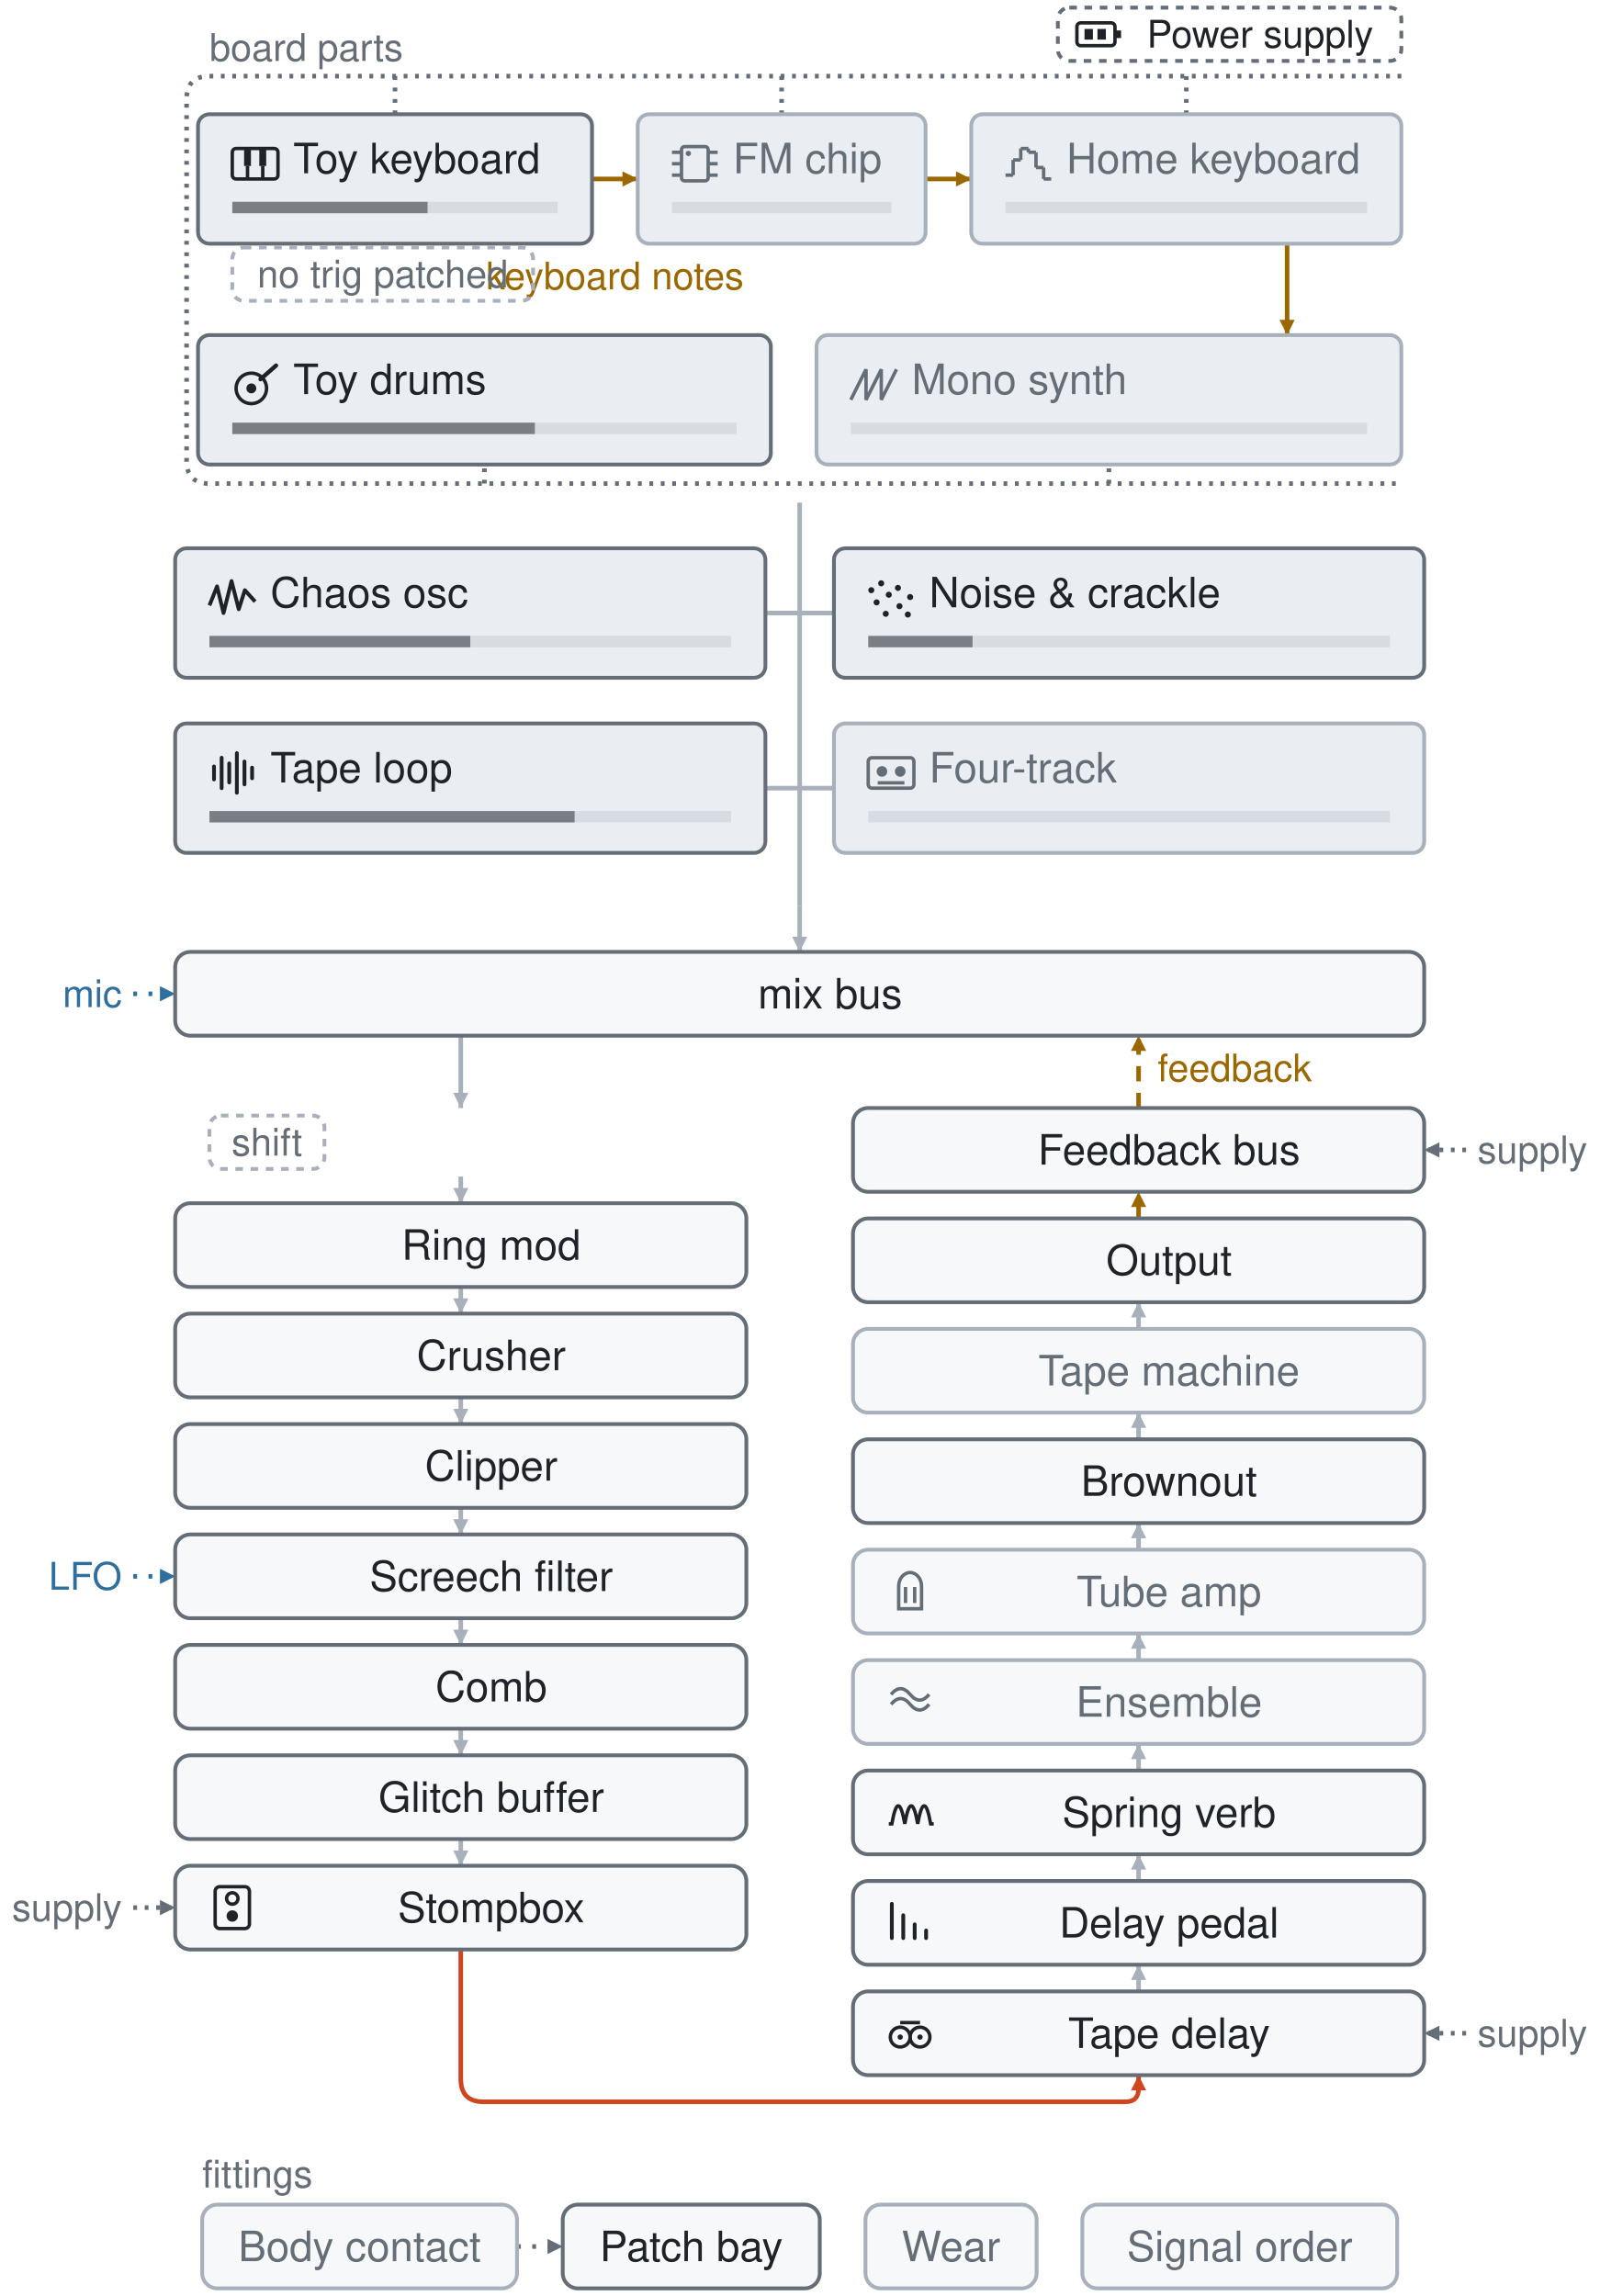
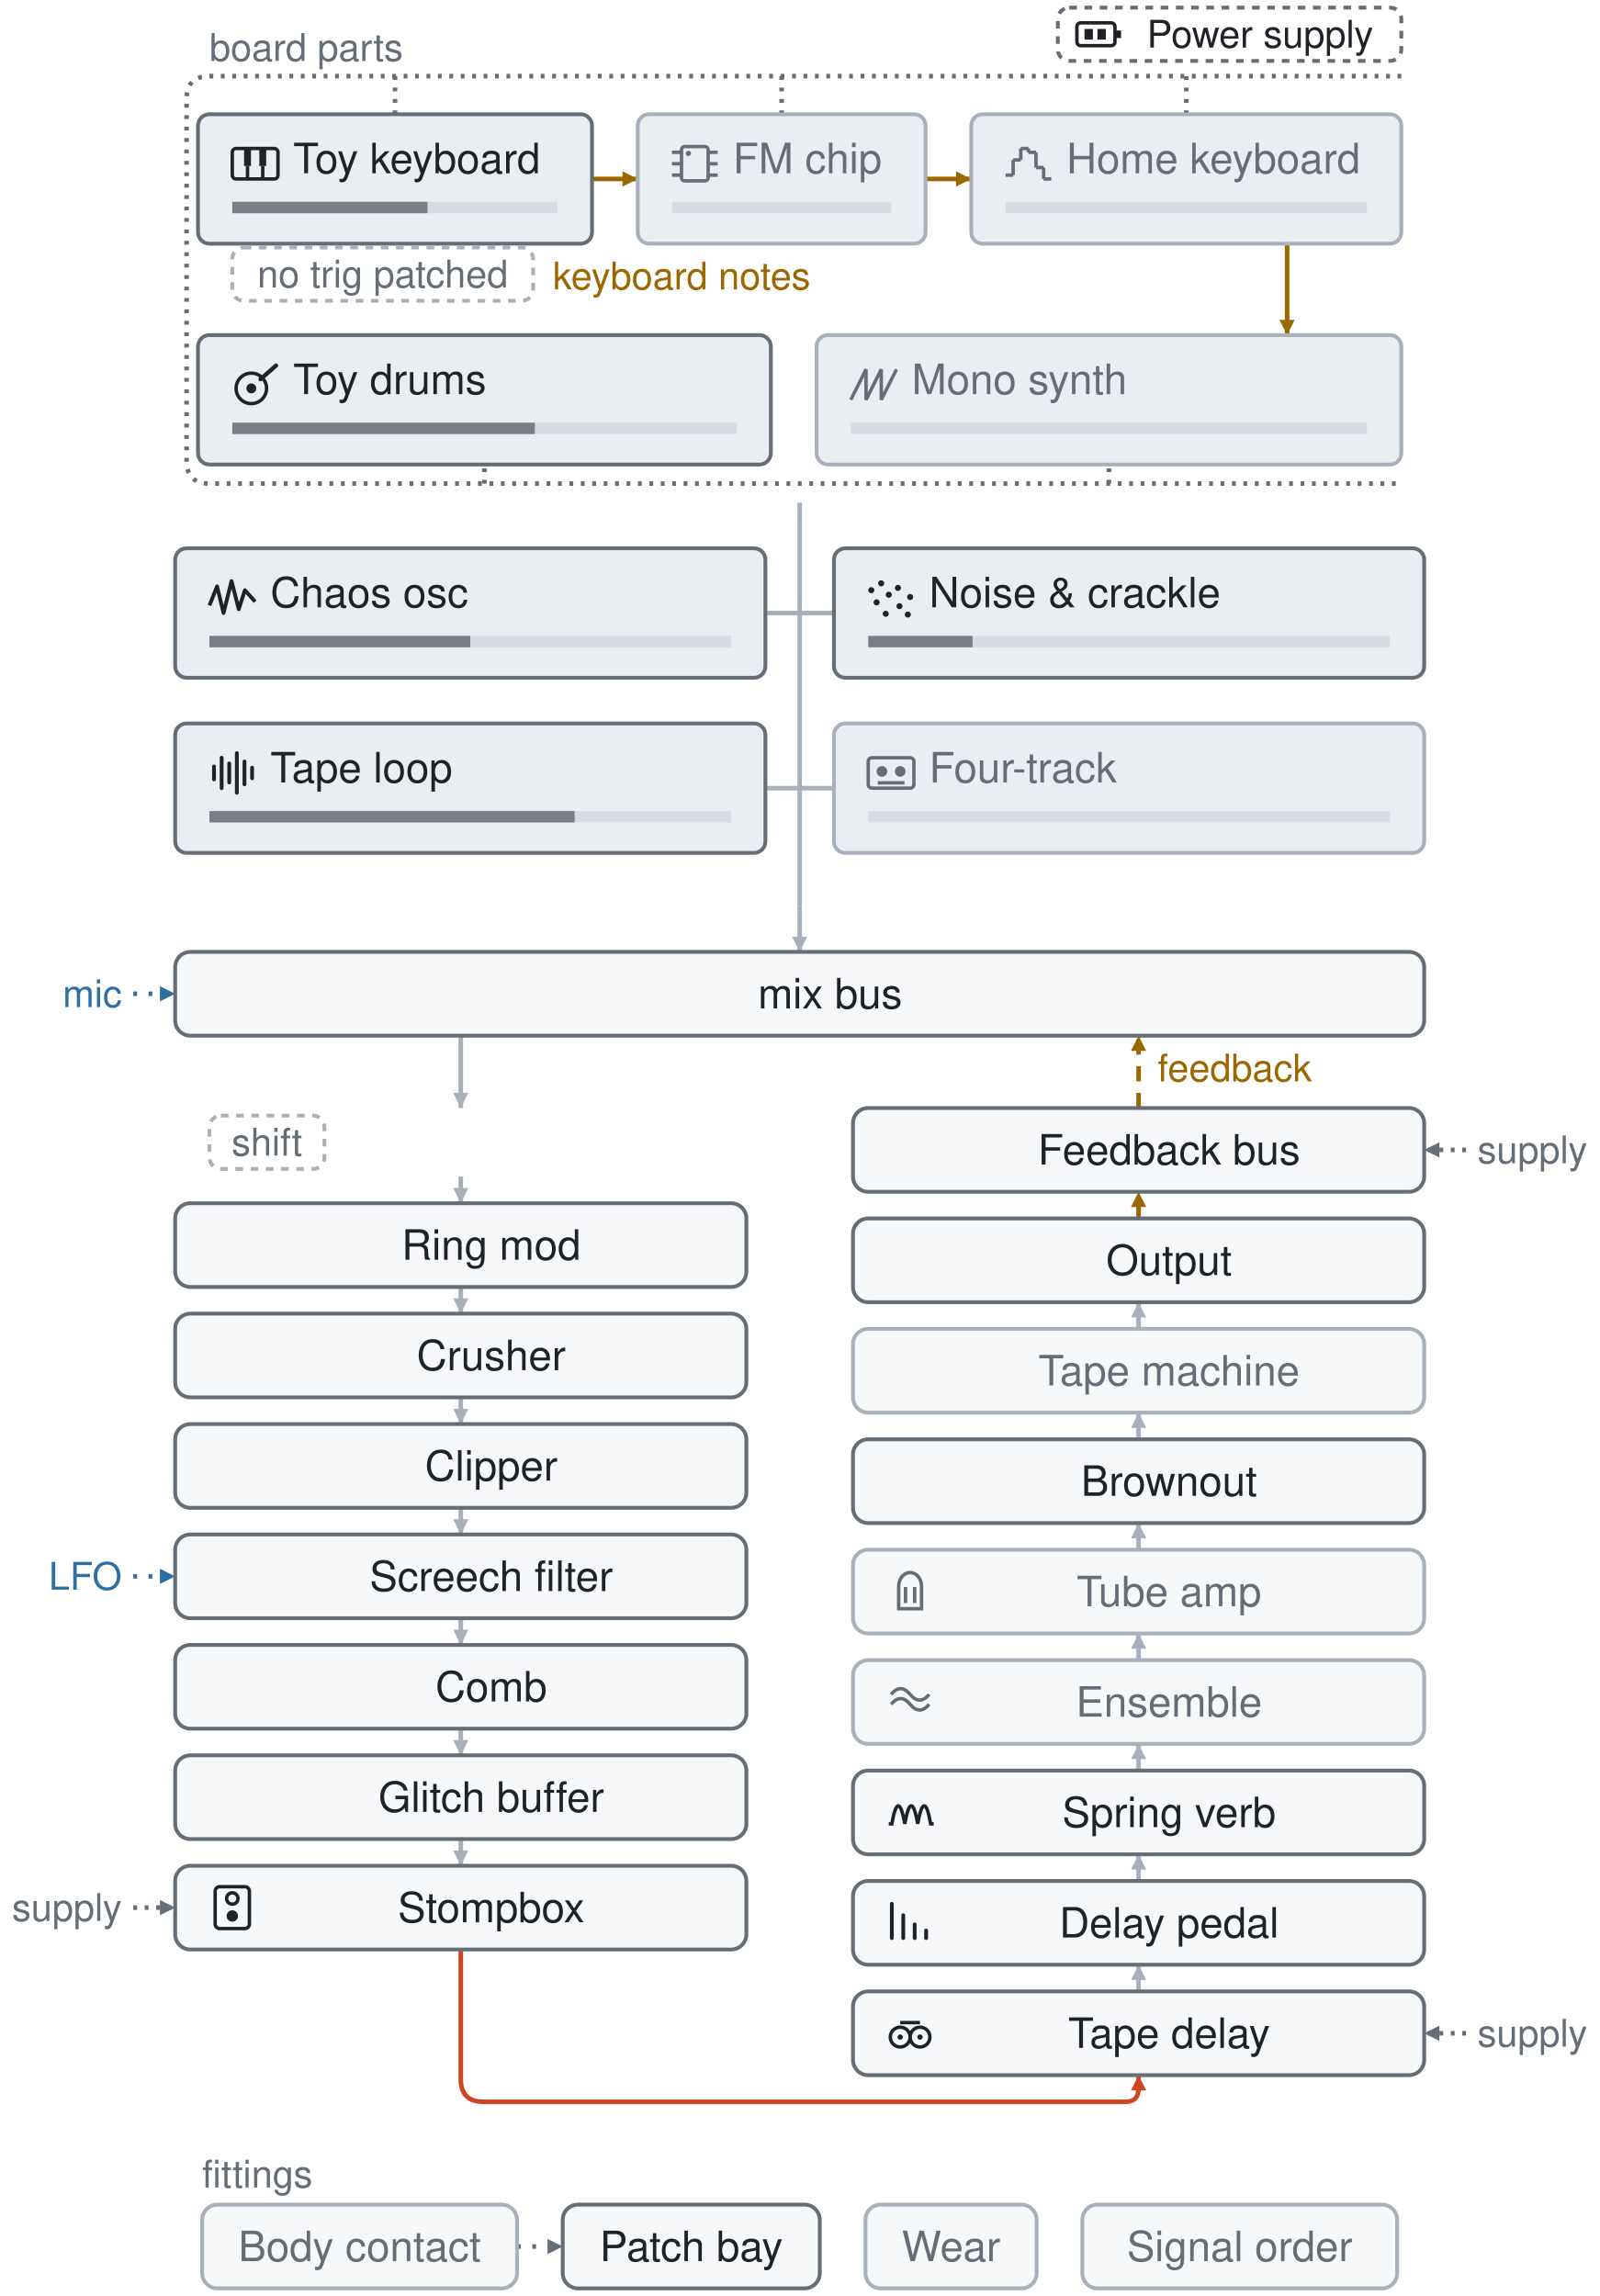
<svg xmlns="http://www.w3.org/2000/svg" viewBox="0 0 420 603" width="420" height="603" font-family="Helvetica, Arial, sans-serif">
  <g class="wire" data-wire="rail">
    <path class="line" d="M 368 20 L 55 20 Q 49 20 49 26 L 49 121 Q 49 127 55 127 L 368 127" fill="none" stroke="#656d76" stroke-width="1.2" stroke-dasharray="1 2" />
    <path class="head" d="" fill="#656d76" />
  </g>
  <g class="wire" data-wire="rail-Toy_keyboard">
    <path class="line" d="M 103.73 20 L 103.73 30" fill="none" stroke="#656d76" stroke-width="1.2" stroke-dasharray="1 2" />
    <path class="head" d="" fill="#656d76" />
  </g>
  <g class="wire" data-wire="rail-Toy_drums">
    <path class="line" d="M 127.21 127 L 127.21 122" fill="none" stroke="#656d76" stroke-width="1.2" stroke-dasharray="1 2" />
    <path class="head" d="" fill="#656d76" />
  </g>
  <g class="wire" data-wire="rail-FM_chip">
    <path class="line" d="M 205.26 20 L 205.26 30" fill="none" stroke="#656d76" stroke-width="1.2" stroke-dasharray="1 2" />
    <path class="head" d="" fill="#656d76" />
  </g>
  <g class="wire" data-wire="rail-Home_keyboard">
    <path class="line" d="M 311.53 20 L 311.53 30" fill="none" stroke="#656d76" stroke-width="1.2" stroke-dasharray="1 2" />
    <path class="head" d="" fill="#656d76" />
  </g>
  <g class="wire" data-wire="rail-Mono_synth">
    <path class="line" d="M 291.21 127 L 291.21 122" fill="none" stroke="#656d76" stroke-width="1.2" stroke-dasharray="1 2" />
    <path class="head" d="" fill="#656d76" />
  </g>
  <g class="wire" data-wire="key-line">
    <path class="line" d="M 155.47 47 L 167.47 47" fill="none" stroke="#9a6700" stroke-width="1.2" />
    <path class="head" d="M 167.47 47 L 163.47 49 L 163.47 45 Z" fill="#9a6700" />
-     <text x="161.467" y="76" fill="#9a6700" font-size="10" text-anchor="middle">keyboard notes</text>
+     <text x="179" y="76" fill="#9a6700" font-size="10" text-anchor="middle">keyboard notes</text>
  </g>
  <g class="wire" data-wire="key-line-pcm">
    <path class="line" d="M 243.06 47 L 255.06 47" fill="none" stroke="#9a6700" stroke-width="1.2" />
    <path class="head" d="M 255.06 47 L 251.06 49 L 251.06 45 Z" fill="#9a6700" />
  </g>
  <g class="wire" data-wire="key-line-mono">
    <path class="line" d="M 338 64 L 338 88" fill="none" stroke="#9a6700" stroke-width="1.2" />
    <path class="head" d="M 338 88 L 336 84 L 340 84 Z" fill="#9a6700" />
  </g>
  <g class="wire" data-wire="board-out">
    <path class="line" d="M 210 132 L 210 238" fill="none" stroke="#a8b1bb" stroke-width="1.2" />
    <path class="head" d="" fill="#a8b1bb" />
  </g>
  <g class="wire" data-wire="Chaos_osc-out">
    <path class="line" d="M 201 161 L 210 161" fill="none" stroke="#a8b1bb" stroke-width="1.2" />
    <path class="head" d="" fill="#a8b1bb" />
  </g>
  <g class="wire" data-wire="Noise_crackle-out">
    <path class="line" d="M 219 161 L 210 161" fill="none" stroke="#a8b1bb" stroke-width="1.2" />
    <path class="head" d="" fill="#a8b1bb" />
  </g>
  <g class="wire" data-wire="Tape_loop-out">
    <path class="line" d="M 201 207 L 210 207" fill="none" stroke="#a8b1bb" stroke-width="1.2" />
    <path class="head" d="" fill="#a8b1bb" />
  </g>
  <g class="wire" data-wire="Four_track-out">
    <path class="line" d="M 219 207 L 210 207" fill="none" stroke="#a8b1bb" stroke-width="1.2" />
    <path class="head" d="" fill="#a8b1bb" />
  </g>
  <g class="wire" data-wire="collect-mix">
    <path class="line" d="M 210 238 L 210 250" fill="none" stroke="#a8b1bb" stroke-width="1.2" />
    <path class="head" d="M 210 250 L 208 246 L 212 246 Z" fill="#a8b1bb" />
  </g>
  <g class="wire" data-wire="mix-path">
    <path class="line" d="M 121 272 L 121 291" fill="none" stroke="#a8b1bb" stroke-width="1.2" />
    <path class="head" d="M 121 291 L 119 287 L 123 287 Z" fill="#a8b1bb" />
  </g>
  <g class="wire" data-wire="rack-Ring_mod">
    <path class="line" d="M 121 309 L 121 316" fill="none" stroke="#a8b1bb" stroke-width="1.2" />
    <path class="head" d="M 121 316 L 119 312 L 123 312 Z" fill="#a8b1bb" />
  </g>
  <g class="wire" data-wire="Ring_mod-Crusher">
    <path class="line" d="M 121 338 L 121 345" fill="none" stroke="#a8b1bb" stroke-width="1.2" />
    <path class="head" d="M 121 345 L 119 341 L 123 341 Z" fill="#a8b1bb" />
  </g>
  <g class="wire" data-wire="Crusher-Clipper">
    <path class="line" d="M 121 367 L 121 374" fill="none" stroke="#a8b1bb" stroke-width="1.2" />
    <path class="head" d="M 121 374 L 119 370 L 123 370 Z" fill="#a8b1bb" />
  </g>
  <g class="wire" data-wire="Clipper-Screech_filter">
    <path class="line" d="M 121 396 L 121 403" fill="none" stroke="#a8b1bb" stroke-width="1.2" />
    <path class="head" d="M 121 403 L 119 399 L 123 399 Z" fill="#a8b1bb" />
  </g>
  <g class="wire" data-wire="Screech_filter-Comb">
    <path class="line" d="M 121 425 L 121 432" fill="none" stroke="#a8b1bb" stroke-width="1.2" />
    <path class="head" d="M 121 432 L 119 428 L 123 428 Z" fill="#a8b1bb" />
  </g>
  <g class="wire" data-wire="Comb-Glitch_buffer">
    <path class="line" d="M 121 454 L 121 461" fill="none" stroke="#a8b1bb" stroke-width="1.2" />
    <path class="head" d="M 121 461 L 119 457 L 123 457 Z" fill="#a8b1bb" />
  </g>
  <g class="wire" data-wire="Glitch_buffer-Stompbox">
    <path class="line" d="M 121 483 L 121 490" fill="none" stroke="#a8b1bb" stroke-width="1.2" />
    <path class="head" d="M 121 490 L 119 486 L 123 486 Z" fill="#a8b1bb" />
  </g>
  <g class="wire" data-wire="Tape_delay-Delay_pedal">
    <path class="line" d="M 299 523 L 299 516" fill="none" stroke="#a8b1bb" stroke-width="1.2" />
    <path class="head" d="M 299 516 L 301 520 L 297 520 Z" fill="#a8b1bb" />
  </g>
  <g class="wire" data-wire="Delay_pedal-Spring_verb">
    <path class="line" d="M 299 494 L 299 487" fill="none" stroke="#a8b1bb" stroke-width="1.2" />
    <path class="head" d="M 299 487 L 301 491 L 297 491 Z" fill="#a8b1bb" />
  </g>
  <g class="wire" data-wire="Spring_verb-Ensemble">
    <path class="line" d="M 299 465 L 299 458" fill="none" stroke="#a8b1bb" stroke-width="1.2" />
    <path class="head" d="M 299 458 L 301 462 L 297 462 Z" fill="#a8b1bb" />
  </g>
  <g class="wire" data-wire="Ensemble-Tube_amp">
    <path class="line" d="M 299 436 L 299 429" fill="none" stroke="#a8b1bb" stroke-width="1.2" />
    <path class="head" d="M 299 429 L 301 433 L 297 433 Z" fill="#a8b1bb" />
  </g>
  <g class="wire" data-wire="Tube_amp-Brownout">
    <path class="line" d="M 299 407 L 299 400" fill="none" stroke="#a8b1bb" stroke-width="1.2" />
    <path class="head" d="M 299 400 L 301 404 L 297 404 Z" fill="#a8b1bb" />
  </g>
  <g class="wire" data-wire="Brownout-Tape_machine">
    <path class="line" d="M 299 378 L 299 371" fill="none" stroke="#a8b1bb" stroke-width="1.2" />
    <path class="head" d="M 299 371 L 301 375 L 297 375 Z" fill="#a8b1bb" />
  </g>
  <g class="wire" data-wire="Tape_machine-Output">
    <path class="line" d="M 299 349 L 299 342" fill="none" stroke="#a8b1bb" stroke-width="1.2" />
    <path class="head" d="M 299 342 L 301 346 L 297 346 Z" fill="#a8b1bb" />
  </g>
  <g class="wire" data-wire="fold">
    <path class="line" d="M 121 512 L 121 546 Q 121 552 127 552 L 295.5 552 Q 299 552 299 548.5 L 299 545" fill="none" stroke="#cf4520" stroke-width="1.2" />
    <path class="head" d="M 299 545 L 301 549 L 297 549 Z" fill="#cf4520" />
  </g>
  <g class="wire" data-wire="fb-out">
    <path class="line" d="M 299 320 L 299 313" fill="none" stroke="#9a6700" stroke-width="1.2" stroke-dasharray="4 3" />
    <path class="head" d="M 299 313 L 301 317 L 297 317 Z" fill="#9a6700" />
  </g>
  <g class="wire" data-wire="fb-home">
    <path class="line" d="M 299 291 L 299 272" fill="none" stroke="#9a6700" stroke-width="1.2" stroke-dasharray="4 3" />
    <path class="head" d="M 299 272 L 301 276 L 297 276 Z" fill="#9a6700" />
    <text x="304" y="284" fill="#9a6700" font-size="10" text-anchor="start">feedback</text>
  </g>
  <g class="wire" data-wire="pad-bay">
    <path class="line" d="M 135.78 590 L 147.78 590" fill="none" stroke="#656d76" stroke-width="1.2" stroke-dasharray="1 3" />
    <path class="head" d="M 147.78 590 L 143.78 592 L 143.78 588 Z" fill="#656d76" />
  </g>
  <g class="wire" data-wire="mic-wire">
    <path class="line" d="M 35 261 L 46 261" fill="none" stroke="#2f6f9f" stroke-width="1.2" stroke-dasharray="1 3" />
    <path class="head" d="M 46 261 L 42 263 L 42 259 Z" fill="#2f6f9f" />
  </g>
  <g class="wire" data-wire="rail-Feedback_bus-wire">
    <path class="line" d="M 385 302 L 374 302" fill="none" stroke="#656d76" stroke-width="1.2" stroke-dasharray="1 2" />
    <path class="head" d="M 374 302 L 378 300 L 378 304 Z" fill="#656d76" />
  </g>
  <g class="wire" data-wire="wire0-wire">
    <path class="line" d="M 35 414 L 46 414" fill="none" stroke="#2f6f9f" stroke-width="1.2" stroke-dasharray="1 3" />
    <path class="head" d="M 46 414 L 42 416 L 42 412 Z" fill="#2f6f9f" />
  </g>
  <g class="wire" data-wire="rail-Stompbox-wire">
    <path class="line" d="M 35 501 L 46 501" fill="none" stroke="#656d76" stroke-width="1.2" stroke-dasharray="1 2" />
    <path class="head" d="M 46 501 L 42 503 L 42 499 Z" fill="#656d76" />
  </g>
  <g class="wire" data-wire="rail-Tape_delay-wire">
    <path class="line" d="M 385 534 L 374 534" fill="none" stroke="#656d76" stroke-width="1.2" stroke-dasharray="1 2" />
    <path class="head" d="M 374 534 L 378 532 L 378 536 Z" fill="#656d76" />
  </g>
  <g class="node">
    <text x="55" y="16" fill="#656d76" font-size="10" text-anchor="start">board parts</text>
  </g>
  <g class="node">
    <rect class="box" x="52" y="30" width="103.467" height="34" rx="3" fill="#eaeef2" stroke="#656d76" stroke-width="1" />
    <g class="glyph">
      <rect x="61" y="39" width="12" height="8" rx="1" fill="none" stroke="#1f2328" stroke-width="0.9" />
      <path d="M 65 43.6 V 47 M 69 43.6 V 47" stroke="#1f2328" stroke-width="0.9" />
      <rect x="64.1" y="39" width="1.8" height="4.6" fill="#1f2328" />
      <rect x="68.1" y="39" width="1.8" height="4.6" fill="#1f2328" />
    </g>
    <text x="77" y="45.5" fill="#1f2328" font-size="11" text-anchor="start">Toy keyboard</text>
    <rect x="61" y="53" width="85.467" height="3" fill="#a8b1bb" fill-opacity="0.3" />
    <rect x="61" y="53" width="51.28" height="3" fill="#1f2328" fill-opacity="0.5" />
  </g>
  <g class="node">
    <rect class="box" x="52" y="88" width="150.427" height="34" rx="3" fill="#eaeef2" stroke="#656d76" stroke-width="1" />
    <g class="glyph">
      <circle cx="66" cy="102" r="4" fill="none" stroke="#1f2328" stroke-width="0.9" />
      <circle cx="66" cy="102" r="1.3" fill="#1f2328" />
      <path d="M 72.5 96 L 68.4 99.6" stroke="#1f2328" stroke-width="1.1" stroke-linecap="round" />
    </g>
    <text x="77" y="103.5" fill="#1f2328" font-size="11" text-anchor="start">Toy drums</text>
    <rect x="61" y="111" width="132.427" height="3" fill="#a8b1bb" fill-opacity="0.3" />
    <rect x="61" y="111" width="79.456" height="3" fill="#1f2328" fill-opacity="0.5" />
  </g>
  <g class="node">
    <rect class="box" x="167.467" y="30" width="75.592" height="34" rx="3" fill="#eaeef2" stroke="#a8b1bb" stroke-width="1" />
    <g class="glyph">
      <rect x="178.967" y="38.5" width="7" height="9" rx="0.8" fill="none" stroke="#656d76" stroke-width="0.9" />
      <path d="M 176.467 40 h 2.5 M 185.967 40 h 2.5 M 176.467 43 h 2.5 M 185.967 43 h 2.5 M 176.467 46 h 2.5 M 185.967 46 h 2.5" stroke="#656d76" stroke-width="0.9" />
      <circle cx="180.767" cy="40.3" r="0.7" fill="#656d76" />
    </g>
    <text x="192.467" y="45.5" fill="#656d76" font-size="11" text-anchor="start">FM chip</text>
    <rect x="176.467" y="53" width="57.592" height="3" fill="#a8b1bb" fill-opacity="0.3" />
  </g>
  <g class="node">
    <rect class="box" x="255.058" y="30" width="112.942" height="34" rx="3" fill="#eaeef2" stroke="#a8b1bb" stroke-width="1" />
    <g class="glyph">
      <path d="M 264.058 46 h 2 M 266.058 42 h 2 M 268.058 39 h 2 M 270.058 40 h 2 M 272.058 44 h 2 M 274.058 47 h 2 M 266.058 46 V 42 M 268.058 42 V 39 M 270.058 39 V 40 M 272.058 40 V 44 M 274.058 44 V 47" fill="none" stroke="#656d76" stroke-width="0.9" stroke-linejoin="miter" />
    </g>
    <text x="280.058" y="45.5" fill="#656d76" font-size="11" text-anchor="start">Home keyboard</text>
    <rect x="264.058" y="53" width="94.942" height="3" fill="#a8b1bb" fill-opacity="0.3" />
  </g>
  <g class="node">
    <rect class="box" x="214.427" y="88" width="153.573" height="34" rx="3" fill="#eaeef2" stroke="#a8b1bb" stroke-width="1" />
    <g class="glyph">
      <path d="M 223.427 105 L 227.427 97 V 105 L 231.427 97 V 105 L 235.427 97" fill="none" stroke="#656d76" stroke-width="0.9" stroke-linejoin="miter" />
    </g>
    <text x="239.427" y="103.5" fill="#656d76" font-size="11" text-anchor="start">Mono synth</text>
    <rect x="223.427" y="111" width="135.573" height="3" fill="#a8b1bb" fill-opacity="0.3" />
  </g>
  <g class="node">
    <rect class="box" x="46" y="144" width="155" height="34" rx="3" fill="#eaeef2" stroke="#656d76" stroke-width="1" />
    <g class="glyph">
      <path d="M 55 159 L 57 154 L 58.7 161 L 60.8 152.6 L 62.7 160 L 64.3 155 L 67 158" fill="none" stroke="#1f2328" stroke-width="1" stroke-linejoin="round" />
    </g>
    <text x="71" y="159.5" fill="#1f2328" font-size="11" text-anchor="start">Chaos osc</text>
    <rect x="55" y="167" width="137" height="3" fill="#a8b1bb" fill-opacity="0.3" />
    <rect x="55" y="167" width="68.5" height="3" fill="#1f2328" fill-opacity="0.5" />
  </g>
  <g class="node">
    <rect class="box" x="219" y="144" width="155" height="34" rx="3" fill="#eaeef2" stroke="#656d76" stroke-width="1" />
    <g class="glyph">
      <path d="M 228.8 154.2 a 0.8 0.8 0 1 0 0.01 0 M 231.4 152.4 a 0.8 0.8 0 1 0 0.01 0 M 230.2 157.4 a 0.8 0.8 0 1 0 0.01 0 M 233.4 155.4 a 0.8 0.8 0 1 0 0.01 0 M 232.6 160.4 a 0.8 0.8 0 1 0 0.01 0 M 235.8 153.6 a 0.8 0.8 0 1 0 0.01 0 M 236.2 158.4 a 0.8 0.8 0 1 0 0.01 0 M 239 156 a 0.8 0.8 0 1 0 0.01 0 M 238.4 160.6 a 0.8 0.8 0 1 0 0.01 0" fill="#1f2328" />
    </g>
    <text x="244" y="159.5" fill="#1f2328" font-size="11" text-anchor="start">Noise &amp; crackle</text>
    <rect x="228" y="167" width="137" height="3" fill="#a8b1bb" fill-opacity="0.3" />
    <rect x="228" y="167" width="27.4" height="3" fill="#1f2328" fill-opacity="0.5" />
  </g>
  <g class="node">
    <rect class="box" x="46" y="190" width="155" height="34" rx="3" fill="#eaeef2" stroke="#656d76" stroke-width="1" />
    <g class="glyph">
      <path d="M 56.2 201.3 v 3.4 M 58.2 199 v 8 M 60.2 200.5 v 5 M 62.2 197.8 v 10.4 M 64.2 200 v 6 M 66.2 201.6 v 2.8" stroke="#1f2328" stroke-width="1" stroke-linecap="round" />
    </g>
    <text x="71" y="205.5" fill="#1f2328" font-size="11" text-anchor="start">Tape loop</text>
    <rect x="55" y="213" width="137" height="3" fill="#a8b1bb" fill-opacity="0.3" />
    <rect x="55" y="213" width="95.9" height="3" fill="#1f2328" fill-opacity="0.5" />
  </g>
  <g class="node">
    <rect class="box" x="219" y="190" width="155" height="34" rx="3" fill="#eaeef2" stroke="#a8b1bb" stroke-width="1" />
    <g class="glyph">
      <rect x="228" y="199" width="12" height="8" rx="1" fill="none" stroke="#656d76" stroke-width="0.9" />
      <circle cx="231.6" cy="202.6" r="1.4" fill="#656d76" />
      <circle cx="236.4" cy="202.6" r="1.4" fill="#656d76" />
      <path d="M 230.5 205.6 h 7" stroke="#656d76" stroke-width="0.9" />
    </g>
    <text x="244" y="205.5" fill="#656d76" font-size="11" text-anchor="start">Four-track</text>
    <rect x="228" y="213" width="137" height="3" fill="#a8b1bb" fill-opacity="0.3" />
  </g>
  <g class="node">
    <rect class="box" x="46" y="250" width="328" height="22" rx="4" fill="#f6f8fa" stroke="#656d76" stroke-width="1" />
    <text x="218" y="264.85" fill="#1f2328" font-size="11" text-anchor="middle">mix bus</text>
  </g>
  <g class="node" />
  <g class="node">
    <rect class="box" x="46" y="316" width="150" height="22" rx="4" fill="#f6f8fa" stroke="#656d76" stroke-width="1" />
    <text x="129" y="330.85" fill="#1f2328" font-size="11" text-anchor="middle">Ring mod</text>
  </g>
  <g class="node">
    <rect class="box" x="46" y="345" width="150" height="22" rx="4" fill="#f6f8fa" stroke="#656d76" stroke-width="1" />
    <text x="129" y="359.85" fill="#1f2328" font-size="11" text-anchor="middle">Crusher</text>
  </g>
  <g class="node">
    <rect class="box" x="46" y="374" width="150" height="22" rx="4" fill="#f6f8fa" stroke="#656d76" stroke-width="1" />
    <text x="129" y="388.85" fill="#1f2328" font-size="11" text-anchor="middle">Clipper</text>
  </g>
  <g class="node">
    <rect class="box" x="46" y="403" width="150" height="22" rx="4" fill="#f6f8fa" stroke="#656d76" stroke-width="1" />
    <text x="129" y="417.85" fill="#1f2328" font-size="11" text-anchor="middle">Screech filter</text>
  </g>
  <g class="node">
    <rect class="box" x="46" y="432" width="150" height="22" rx="4" fill="#f6f8fa" stroke="#656d76" stroke-width="1" />
    <text x="129" y="446.85" fill="#1f2328" font-size="11" text-anchor="middle">Comb</text>
  </g>
  <g class="node">
    <rect class="box" x="46" y="461" width="150" height="22" rx="4" fill="#f6f8fa" stroke="#656d76" stroke-width="1" />
    <text x="129" y="475.85" fill="#1f2328" font-size="11" text-anchor="middle">Glitch buffer</text>
  </g>
  <g class="node">
    <rect class="box" x="46" y="490" width="150" height="22" rx="4" fill="#f6f8fa" stroke="#656d76" stroke-width="1" />
    <g class="glyph">
      <rect x="56.5" y="495.5" width="9" height="11" rx="1.2" fill="none" stroke="#1f2328" stroke-width="0.9" />
      <circle cx="61" cy="498.6" r="1.5" fill="none" stroke="#1f2328" stroke-width="0.9" />
      <circle cx="61" cy="503.2" r="1.5" fill="#1f2328" />
    </g>
    <text x="129" y="504.85" fill="#1f2328" font-size="11" text-anchor="middle">Stompbox</text>
  </g>
  <g class="node">
    <rect class="box" x="224" y="523" width="150" height="22" rx="4" fill="#f6f8fa" stroke="#656d76" stroke-width="1" />
    <g class="glyph">
      <circle cx="236.4" cy="535" r="2.6" fill="none" stroke="#1f2328" stroke-width="0.9" />
      <circle cx="236.4" cy="535" r="0.7" fill="#1f2328" />
      <circle cx="241.6" cy="535" r="2.6" fill="none" stroke="#1f2328" stroke-width="0.9" />
      <circle cx="241.6" cy="535" r="0.7" fill="#1f2328" />
      <path d="M 236.4 531.2 H 241.6" stroke="#1f2328" stroke-width="0.9" />
    </g>
    <text x="307" y="537.85" fill="#1f2328" font-size="11" text-anchor="middle">Tape delay</text>
  </g>
  <g class="node">
    <rect class="box" x="224" y="494" width="150" height="22" rx="4" fill="#f6f8fa" stroke="#656d76" stroke-width="1" />
    <g class="glyph">
      <path d="M 234.2 509 v -9 M 237.2 509 v -6 M 240.2 509 v -3.6 M 243.2 509 v -2" stroke="#1f2328" stroke-width="1" stroke-linecap="round" />
    </g>
    <text x="307" y="508.85" fill="#1f2328" font-size="11" text-anchor="middle">Delay pedal</text>
  </g>
  <g class="node">
    <rect class="box" x="224" y="465" width="150" height="22" rx="4" fill="#f6f8fa" stroke="#656d76" stroke-width="1" />
    <g class="glyph">
      <path d="M 233.4 479 h 0.8 q 1.7 -9.5 3.4 0 q 1.7 -9.5 3.4 0 q 1.7 -9.5 3.4 0 h 0.8" fill="none" stroke="#1f2328" stroke-width="0.9" />
    </g>
    <text x="307" y="479.85" fill="#1f2328" font-size="11" text-anchor="middle">Spring verb</text>
  </g>
  <g class="node">
    <rect class="box" x="224" y="436" width="150" height="22" rx="4" fill="#f6f8fa" stroke="#a8b1bb" stroke-width="1" />
    <g class="glyph">
      <path d="M 234 445 q 2.5 -3 5 0 q 2.5 3 5 0" fill="none" stroke="#656d76" stroke-width="0.9" />
      <path d="M 234 447.6 q 2.5 -3 5 0 q 2.5 3 5 0" fill="none" stroke="#656d76" stroke-width="0.9" />
    </g>
    <text x="307" y="450.85" fill="#656d76" font-size="11" text-anchor="middle">Ensemble</text>
  </g>
  <g class="node">
    <rect class="box" x="224" y="407" width="150" height="22" rx="4" fill="#f6f8fa" stroke="#a8b1bb" stroke-width="1" />
    <g class="glyph">
      <path d="M 236 422.5 V 416.6 a 3 3.6 0 0 1 6 0 V 422.5 z" fill="none" stroke="#656d76" stroke-width="0.9" />
      <path d="M 237.8 421 V 416.8 M 240.2 421 V 416.8" fill="none" stroke="#656d76" stroke-width="0.9" />
    </g>
    <text x="307" y="421.85" fill="#656d76" font-size="11" text-anchor="middle">Tube amp</text>
  </g>
  <g class="node">
    <rect class="box" x="224" y="378" width="150" height="22" rx="4" fill="#f6f8fa" stroke="#656d76" stroke-width="1" />
    <text x="307" y="392.85" fill="#1f2328" font-size="11" text-anchor="middle">Brownout</text>
  </g>
  <g class="node">
    <rect class="box" x="224" y="349" width="150" height="22" rx="4" fill="#f6f8fa" stroke="#a8b1bb" stroke-width="1" />
    <text x="307" y="363.85" fill="#656d76" font-size="11" text-anchor="middle">Tape machine</text>
  </g>
  <g class="node">
    <rect class="box" x="224" y="320" width="150" height="22" rx="4" fill="#f6f8fa" stroke="#656d76" stroke-width="1" />
    <text x="307" y="334.85" fill="#1f2328" font-size="11" text-anchor="middle">Output</text>
  </g>
  <g class="node">
    <rect class="box" x="224" y="291" width="150" height="22" rx="4" fill="#f6f8fa" stroke="#656d76" stroke-width="1" />
    <text x="307" y="305.85" fill="#1f2328" font-size="11" text-anchor="middle">Feedback bus</text>
  </g>
  <g class="node">
    <rect class="box" x="53.095" y="579" width="82.68" height="22" rx="4" fill="#f6f8fa" stroke="#a8b1bb" stroke-width="1" />
    <text x="94.435" y="593.85" fill="#656d76" font-size="11" text-anchor="middle">Body contact</text>
  </g>
  <g class="node">
    <rect class="box" x="147.775" y="579" width="67.5" height="22" rx="4" fill="#f6f8fa" stroke="#656d76" stroke-width="1" />
    <text x="181.525" y="593.85" fill="#1f2328" font-size="11" text-anchor="middle">Patch bay</text>
  </g>
  <g class="node">
    <rect class="box" x="227.275" y="579" width="44.95" height="22" rx="4" fill="#f6f8fa" stroke="#a8b1bb" stroke-width="1" />
    <text x="249.75" y="593.85" fill="#656d76" font-size="11" text-anchor="middle">Wear</text>
  </g>
  <g class="node">
    <rect class="box" x="284.225" y="579" width="82.68" height="22" rx="4" fill="#f6f8fa" stroke="#a8b1bb" stroke-width="1" />
    <text x="325.565" y="593.85" fill="#656d76" font-size="11" text-anchor="middle">Signal order</text>
  </g>
  <g class="node">
    <rect class="box" x="55" y="293" width="30.2" height="14" rx="3" fill="none" stroke="#a8b1bb" stroke-dasharray="2 2" />
    <text x="70.1" y="303.5" fill="#656d76" font-size="10" text-anchor="middle">shift</text>
  </g>
  <g class="node">
    <rect class="box" x="61" y="65" width="79" height="14" rx="3" fill="none" stroke="#a8b1bb" stroke-dasharray="2 2" />
    <text x="100.5" y="75.5" fill="#656d76" font-size="10" text-anchor="middle">no trig patched</text>
  </g>
  <g class="node rail-chip">
    <rect class="box" x="277.8" y="2" width="90.2" height="14" rx="3" fill="none" stroke="#656d76" stroke-dasharray="2 2" />
    <g class="glyph">
      <rect x="282.8" y="6" width="10" height="6" rx="1" fill="none" stroke="#1f2328" stroke-width="0.9" />
      <rect x="292.8" y="8" width="1.6" height="2" fill="#1f2328" />
      <rect x="284.8" y="7.6" width="2.2" height="2.8" fill="#1f2328" />
      <rect x="288.2" y="7.6" width="2.2" height="2.8" fill="#1f2328" />
    </g>
    <text x="330.9" y="12.5" fill="#1f2328" font-size="10" text-anchor="middle">Power supply</text>
  </g>
  <g class="tap">
    <text x="32" y="264.5" fill="#2f6f9f" font-size="10" text-anchor="end">mic</text>
  </g>
  <g class="tap">
    <text x="388" y="305.5" fill="#656d76" font-size="10" text-anchor="start">supply</text>
  </g>
  <g class="tap">
    <text x="32" y="417.5" fill="#2f6f9f" font-size="10" text-anchor="end">LFO</text>
  </g>
  <g class="tap">
    <text x="32" y="504.5" fill="#656d76" font-size="10" text-anchor="end">supply</text>
  </g>
  <g class="tap">
    <text x="388" y="537.5" fill="#656d76" font-size="10" text-anchor="start">supply</text>
  </g>
  <g class="tap">
    <text x="53.095" y="574.5" fill="#656d76" font-size="10" text-anchor="start">fittings</text>
  </g>
</svg>
